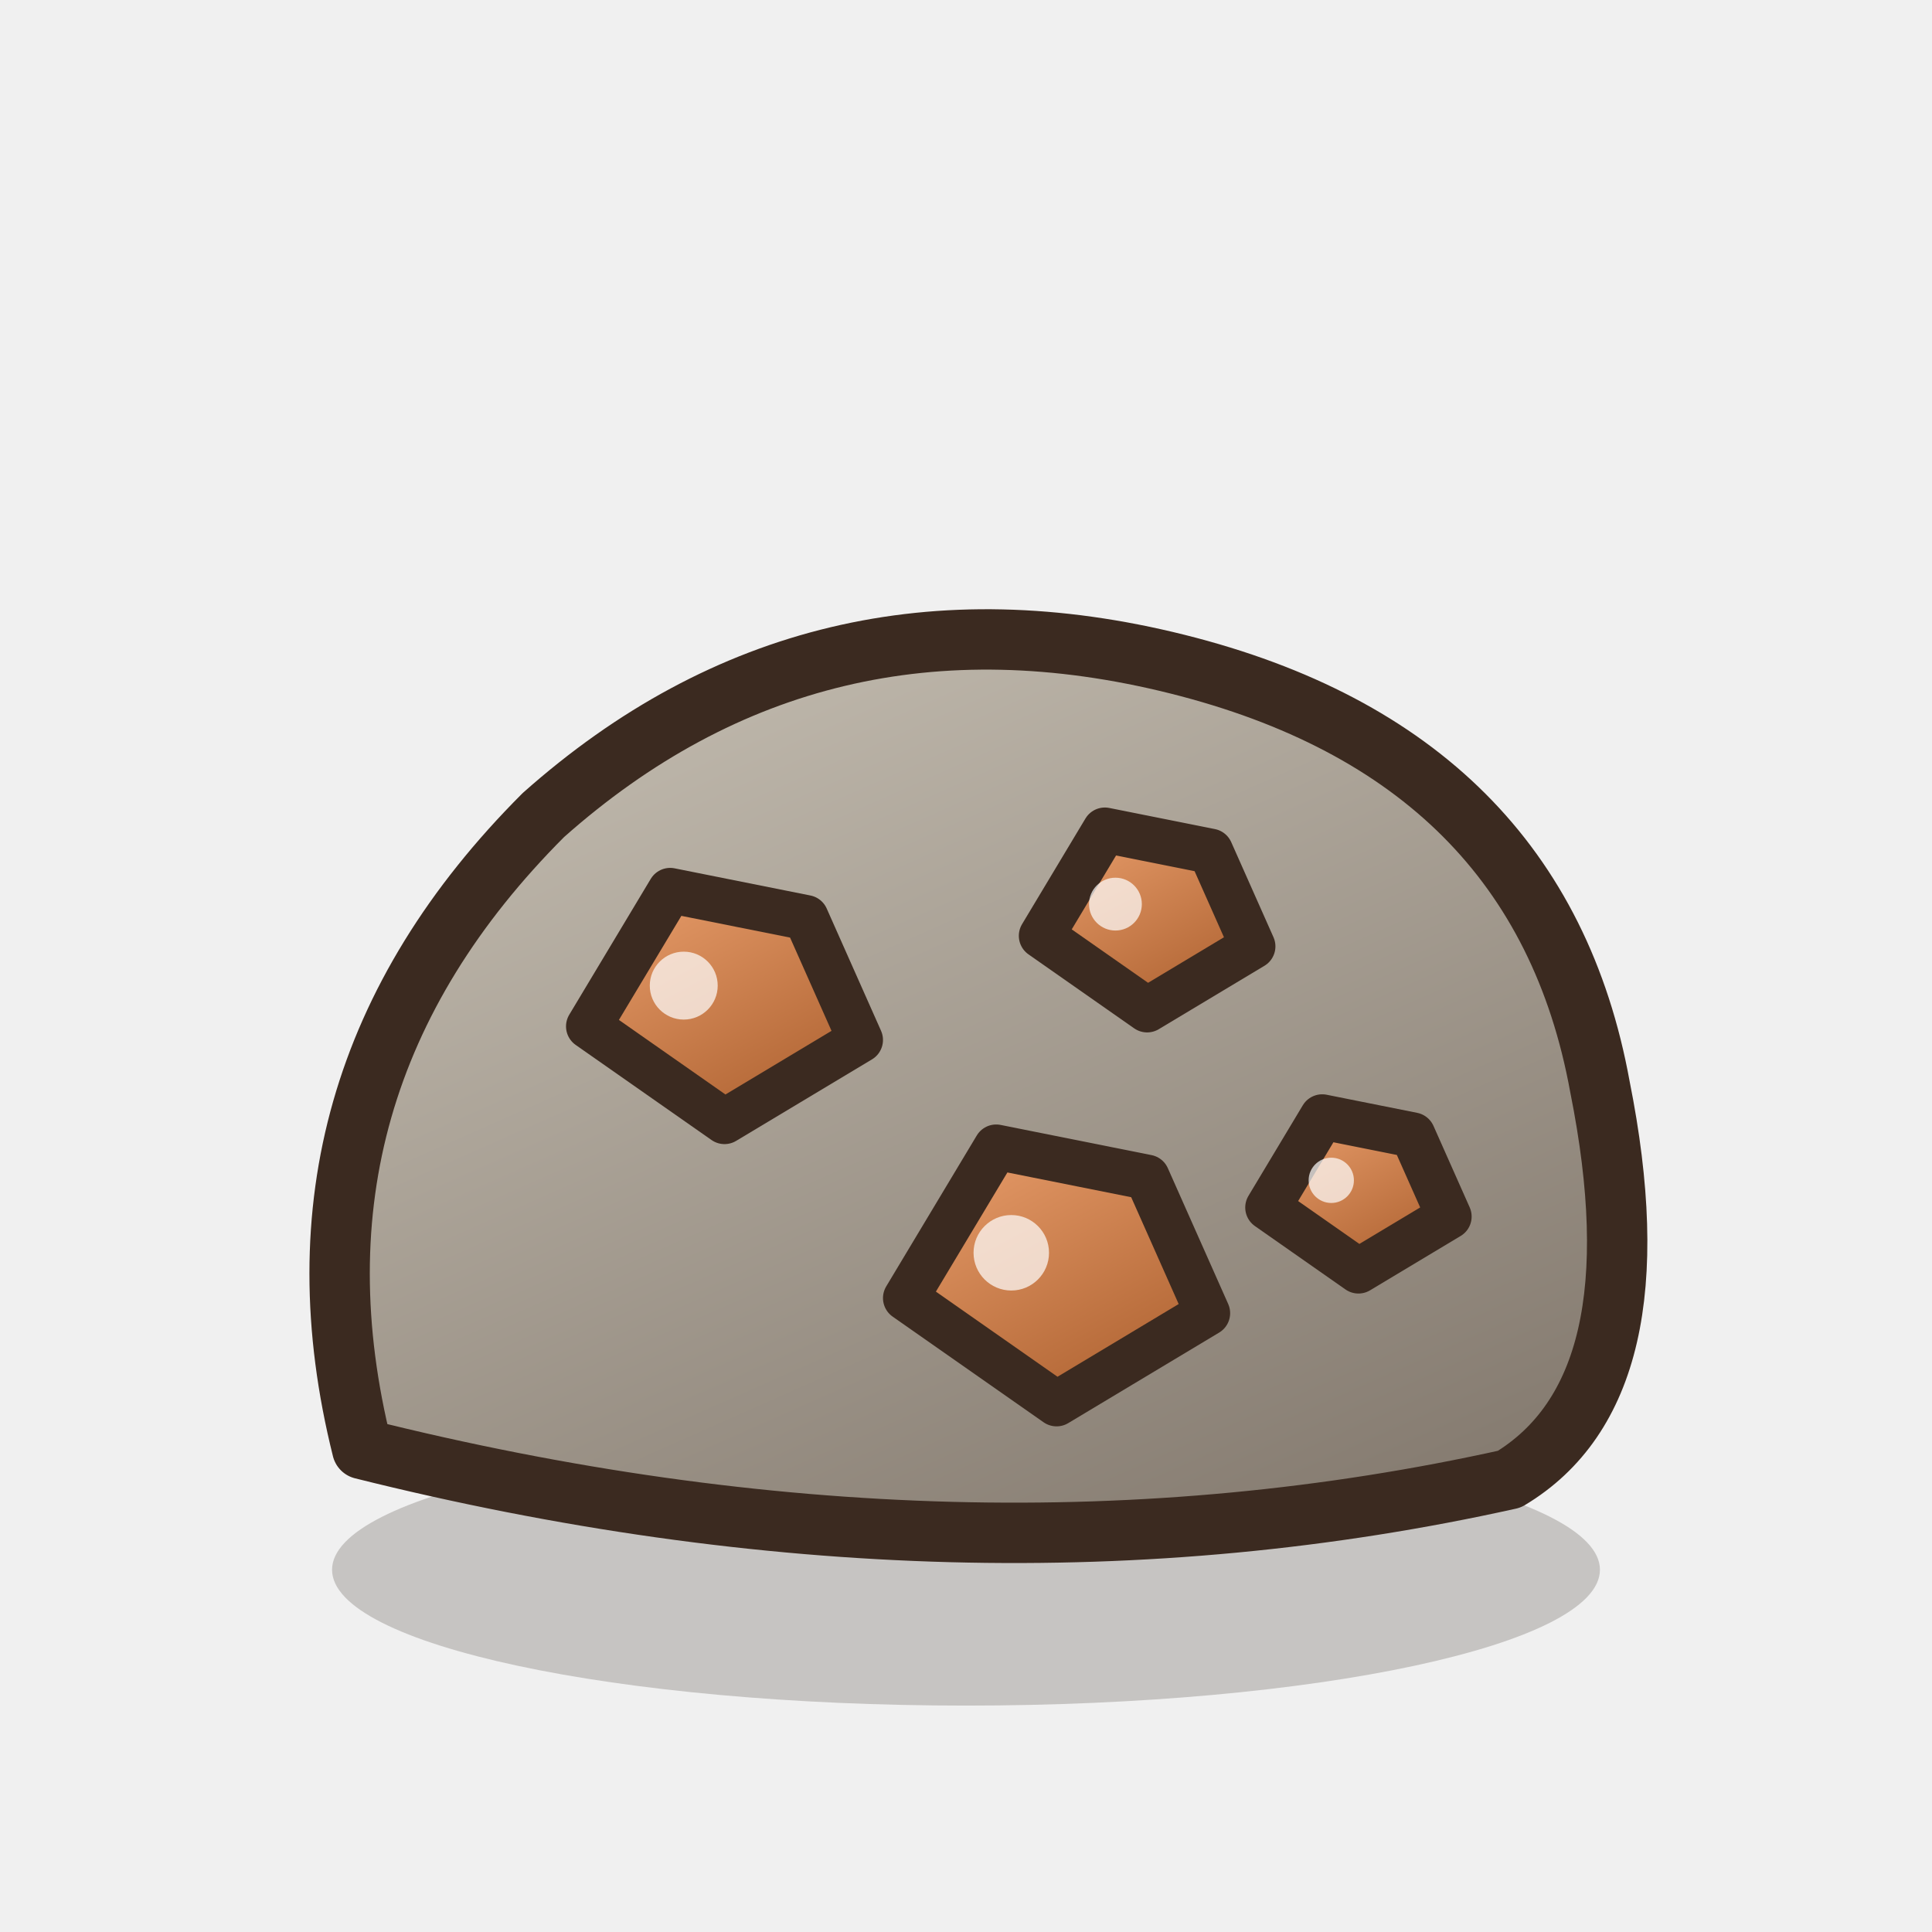
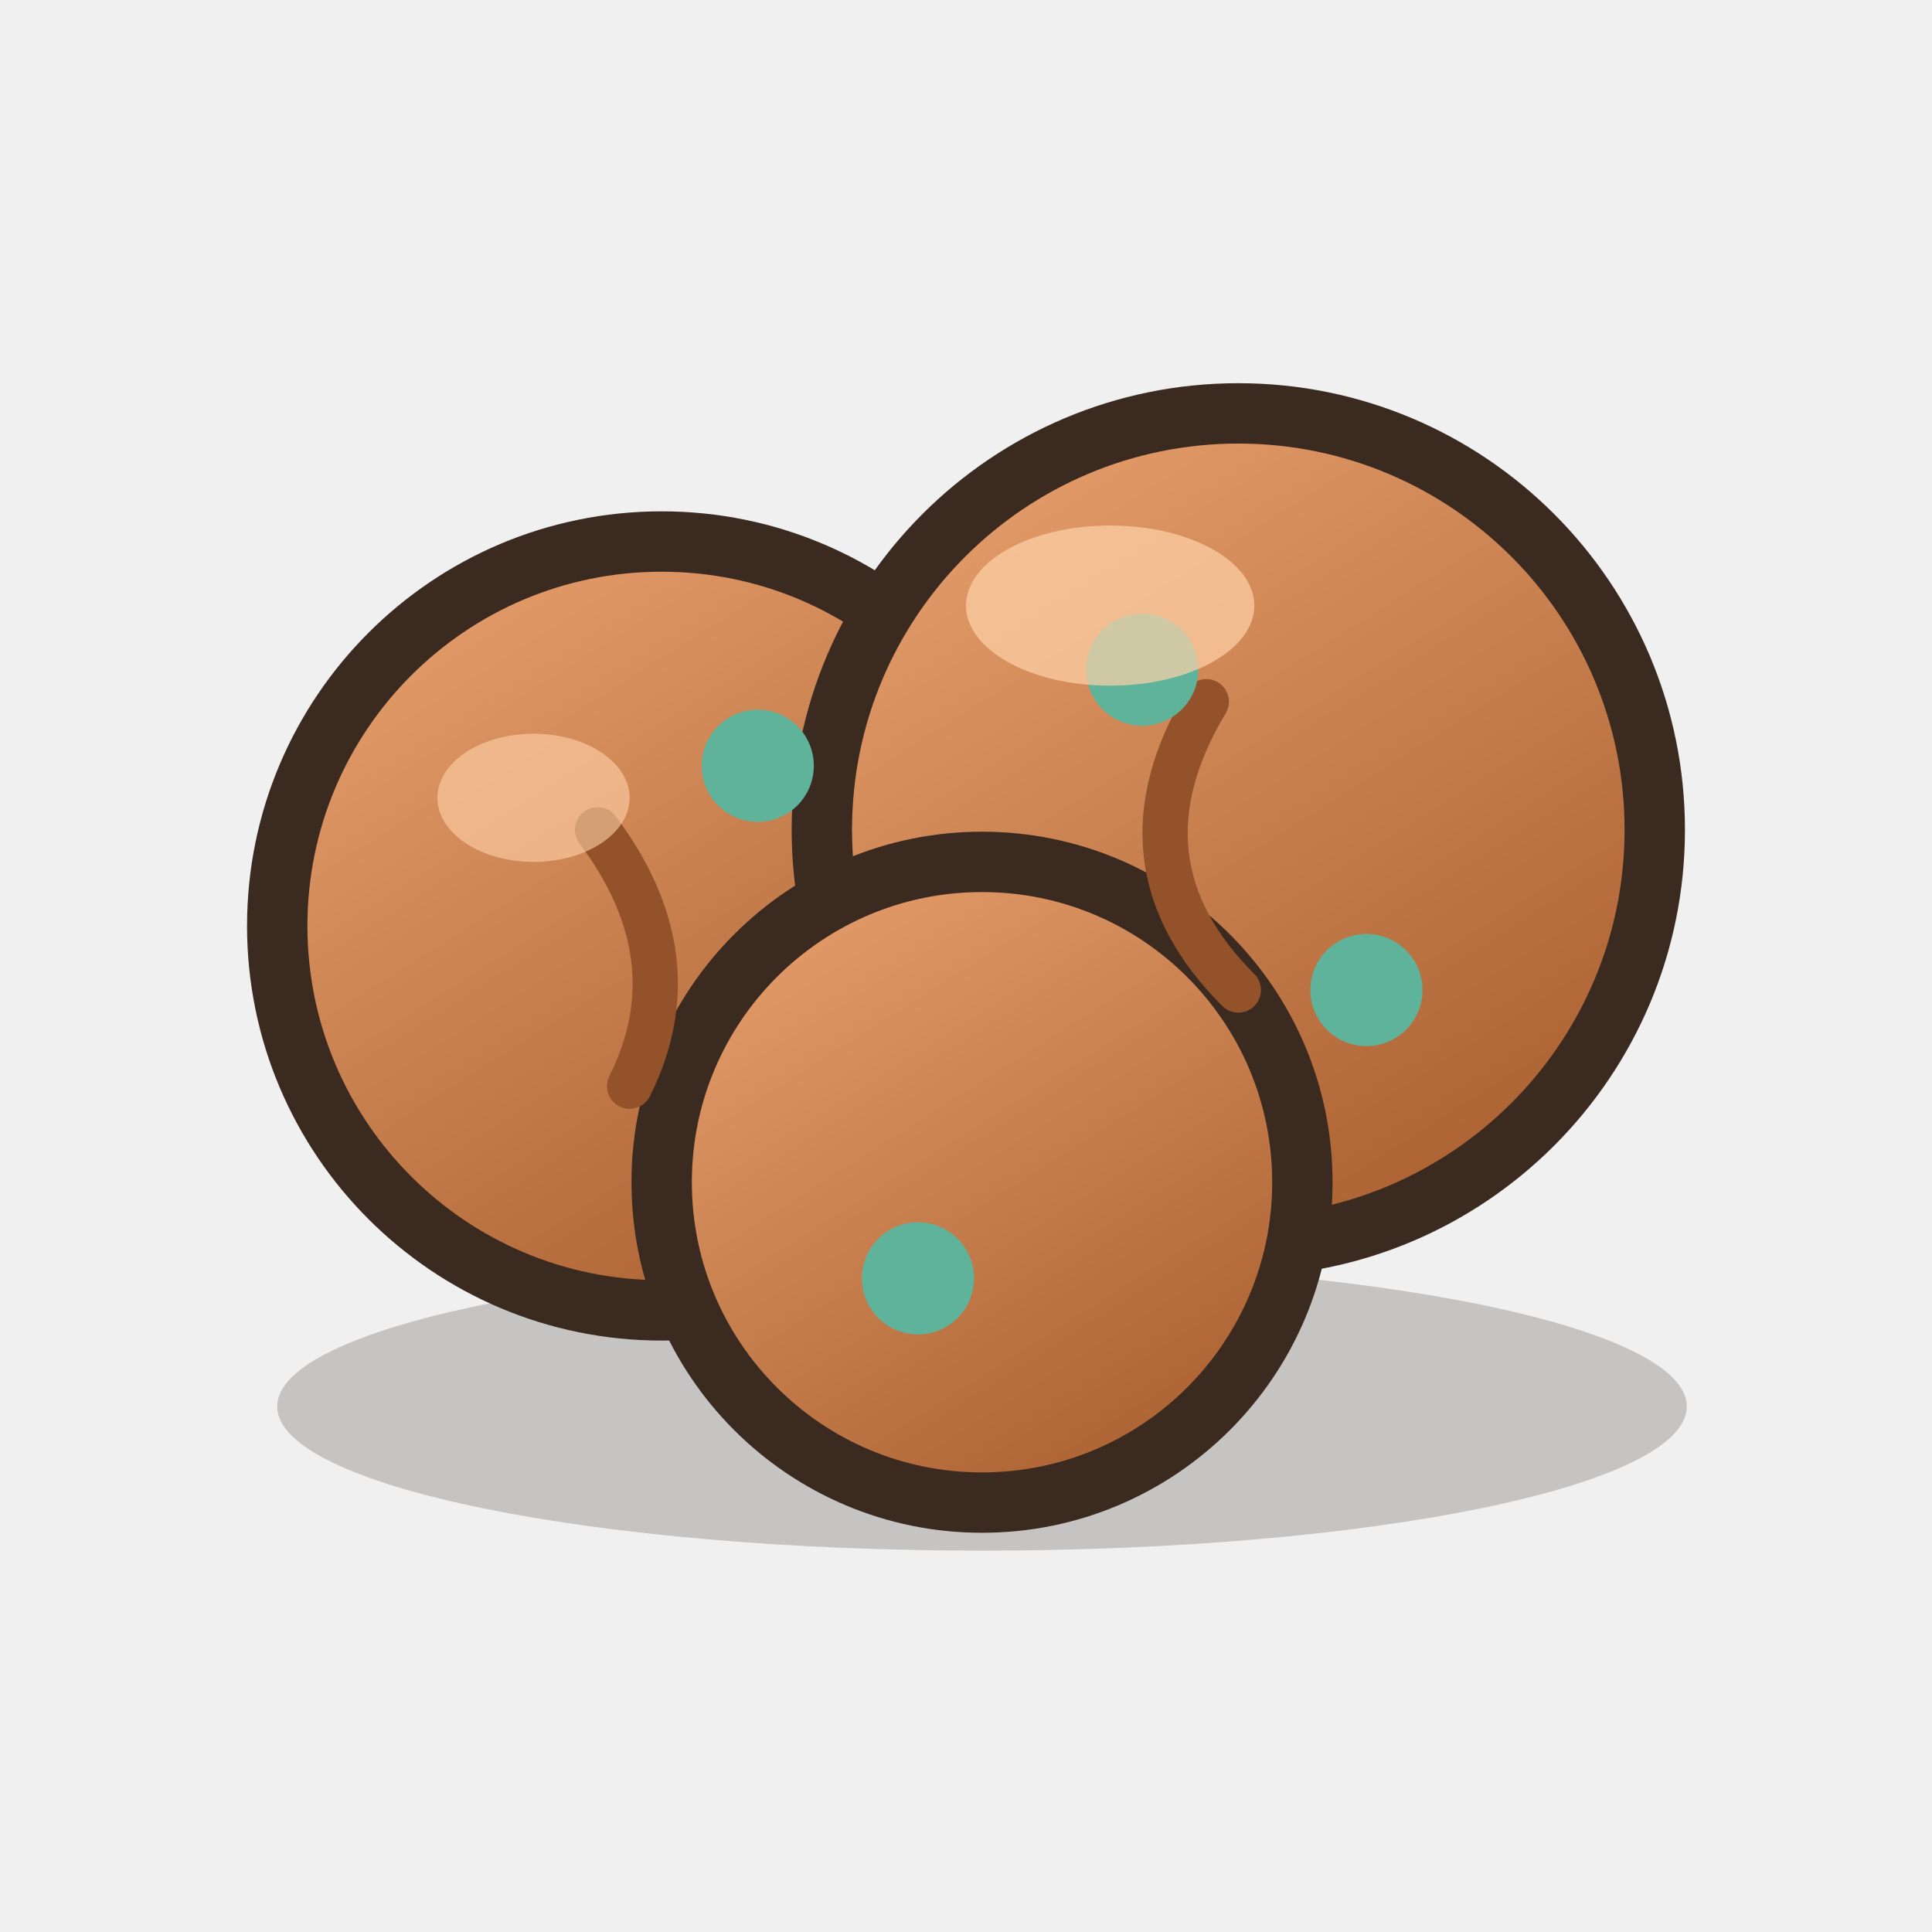
<svg xmlns="http://www.w3.org/2000/svg" width="128" height="128" viewBox="0 0 128 128">
  <defs>
    <linearGradient id="g0" x1="0.2" y1="0.05" x2="0.8" y2="1">
-       <stop offset="0" stop-color="#c0b9ad" />
-       <stop offset="1" stop-color="#857b70" />
+       <stop offset="0" stop-color="#e49c6b" />
+       <stop offset="1" stop-color="#a85e2e" />
    </linearGradient>
    <linearGradient id="g1" x1="0.2" y1="0.05" x2="0.8" y2="1">
-       <stop offset="0" stop-color="#e39866" />
-       <stop offset="1" stop-color="#ad6130" />
+       <stop offset="0" stop-color="#e49c6b" />
+       <stop offset="1" stop-color="#a85e2e" />
    </linearGradient>
    <linearGradient id="g2" x1="0.2" y1="0.05" x2="0.8" y2="1">
-       <stop offset="0" stop-color="#e39866" />
-       <stop offset="1" stop-color="#ad6130" />
-     </linearGradient>
-     <linearGradient id="g3" x1="0.2" y1="0.05" x2="0.8" y2="1">
-       <stop offset="0" stop-color="#e39866" />
-       <stop offset="1" stop-color="#ad6130" />
-     </linearGradient>
-     <linearGradient id="g4" x1="0.2" y1="0.05" x2="0.8" y2="1">
-       <stop offset="0" stop-color="#e39866" />
-       <stop offset="1" stop-color="#ad6130" />
+       <stop offset="0" stop-color="#e49c6b" />
+       <stop offset="1" stop-color="#a85e2e" />
    </linearGradient>
  </defs>
-   <ellipse cx="64" cy="104" rx="42" ry="9" fill="#1d140c" opacity="0.2" />
-   <path d="M24 96q-6 -24 12 -42q18 -16 42 -10q24 6 28 28q4 20 -6 26q-36 8 -76 -2z" fill="url(#g0)" stroke="#3b2a20" stroke-width="4" stroke-linejoin="round" />
-   <path d="M39 68l5.4 -9l9 1.8l3.6 8.1l-9 5.4z" fill="url(#g1)" stroke="#3b2a20" stroke-width="3" stroke-linejoin="round" />
-   <circle cx="45.3" cy="65.3" r="2.25" fill="#ffffff" opacity="0.7" />
-   <path d="M69 62l4.2 -7l7 1.4l2.8 6.3l-7 4.2z" fill="url(#g2)" stroke="#3b2a20" stroke-width="3" stroke-linejoin="round" />
-   <circle cx="73.9" cy="59.9" r="1.75" fill="#ffffff" opacity="0.7" />
-   <path d="M60 86l6 -10l10 2l4 9l-10 6z" fill="url(#g3)" stroke="#3b2a20" stroke-width="3" stroke-linejoin="round" />
-   <circle cx="67" cy="83" r="2.5" fill="#ffffff" opacity="0.7" />
-   <path d="M84 80l3.6 -6l6 1.2l2.4 5.4l-6 3.6z" fill="url(#g4)" stroke="#3b2a20" stroke-width="3" stroke-linejoin="round" />
-   <circle cx="88.2" cy="78.2" r="1.5" fill="#ffffff" opacity="0.7" />
+   <g transform="translate(-2.857143 -19.30612) scale(1.061224)">
+     <ellipse cx="64" cy="106" rx="44" ry="9" fill="#1d140c" opacity="0.2" />
+     <circle cx="44" cy="76" r="24" fill="url(#g0)" stroke="#3b2a20" stroke-width="3.769" stroke-linejoin="round" />
+     <circle cx="80" cy="70" r="26" fill="url(#g1)" stroke="#3b2a20" stroke-width="3.769" stroke-linejoin="round" />
+     <circle cx="64" cy="92" r="20" fill="url(#g2)" stroke="#3b2a20" stroke-width="3.769" stroke-linejoin="round" />
+     <path d="M40 70q6 8 2 16M78 62q-6 10 2 18" fill="none" stroke="#935229" stroke-width="2.827" stroke-linecap="round" stroke-linejoin="round" />
+     <circle cx="50" cy="66" r="3.5" fill="#5fb39b" />
+     <circle cx="88" cy="80" r="3.5" fill="#5fb39b" />
+     <circle cx="60" cy="98" r="3.5" fill="#5fb39b" />
+     <circle cx="74" cy="60" r="3.5" fill="#5fb39b" />
+     <ellipse cx="72" cy="56" rx="9" ry="5" fill="#ffd2a8" opacity="0.7" />
+     <ellipse cx="36" cy="68" rx="6" ry="4" fill="#ffd2a8" opacity="0.6" />
+   </g>
</svg>
